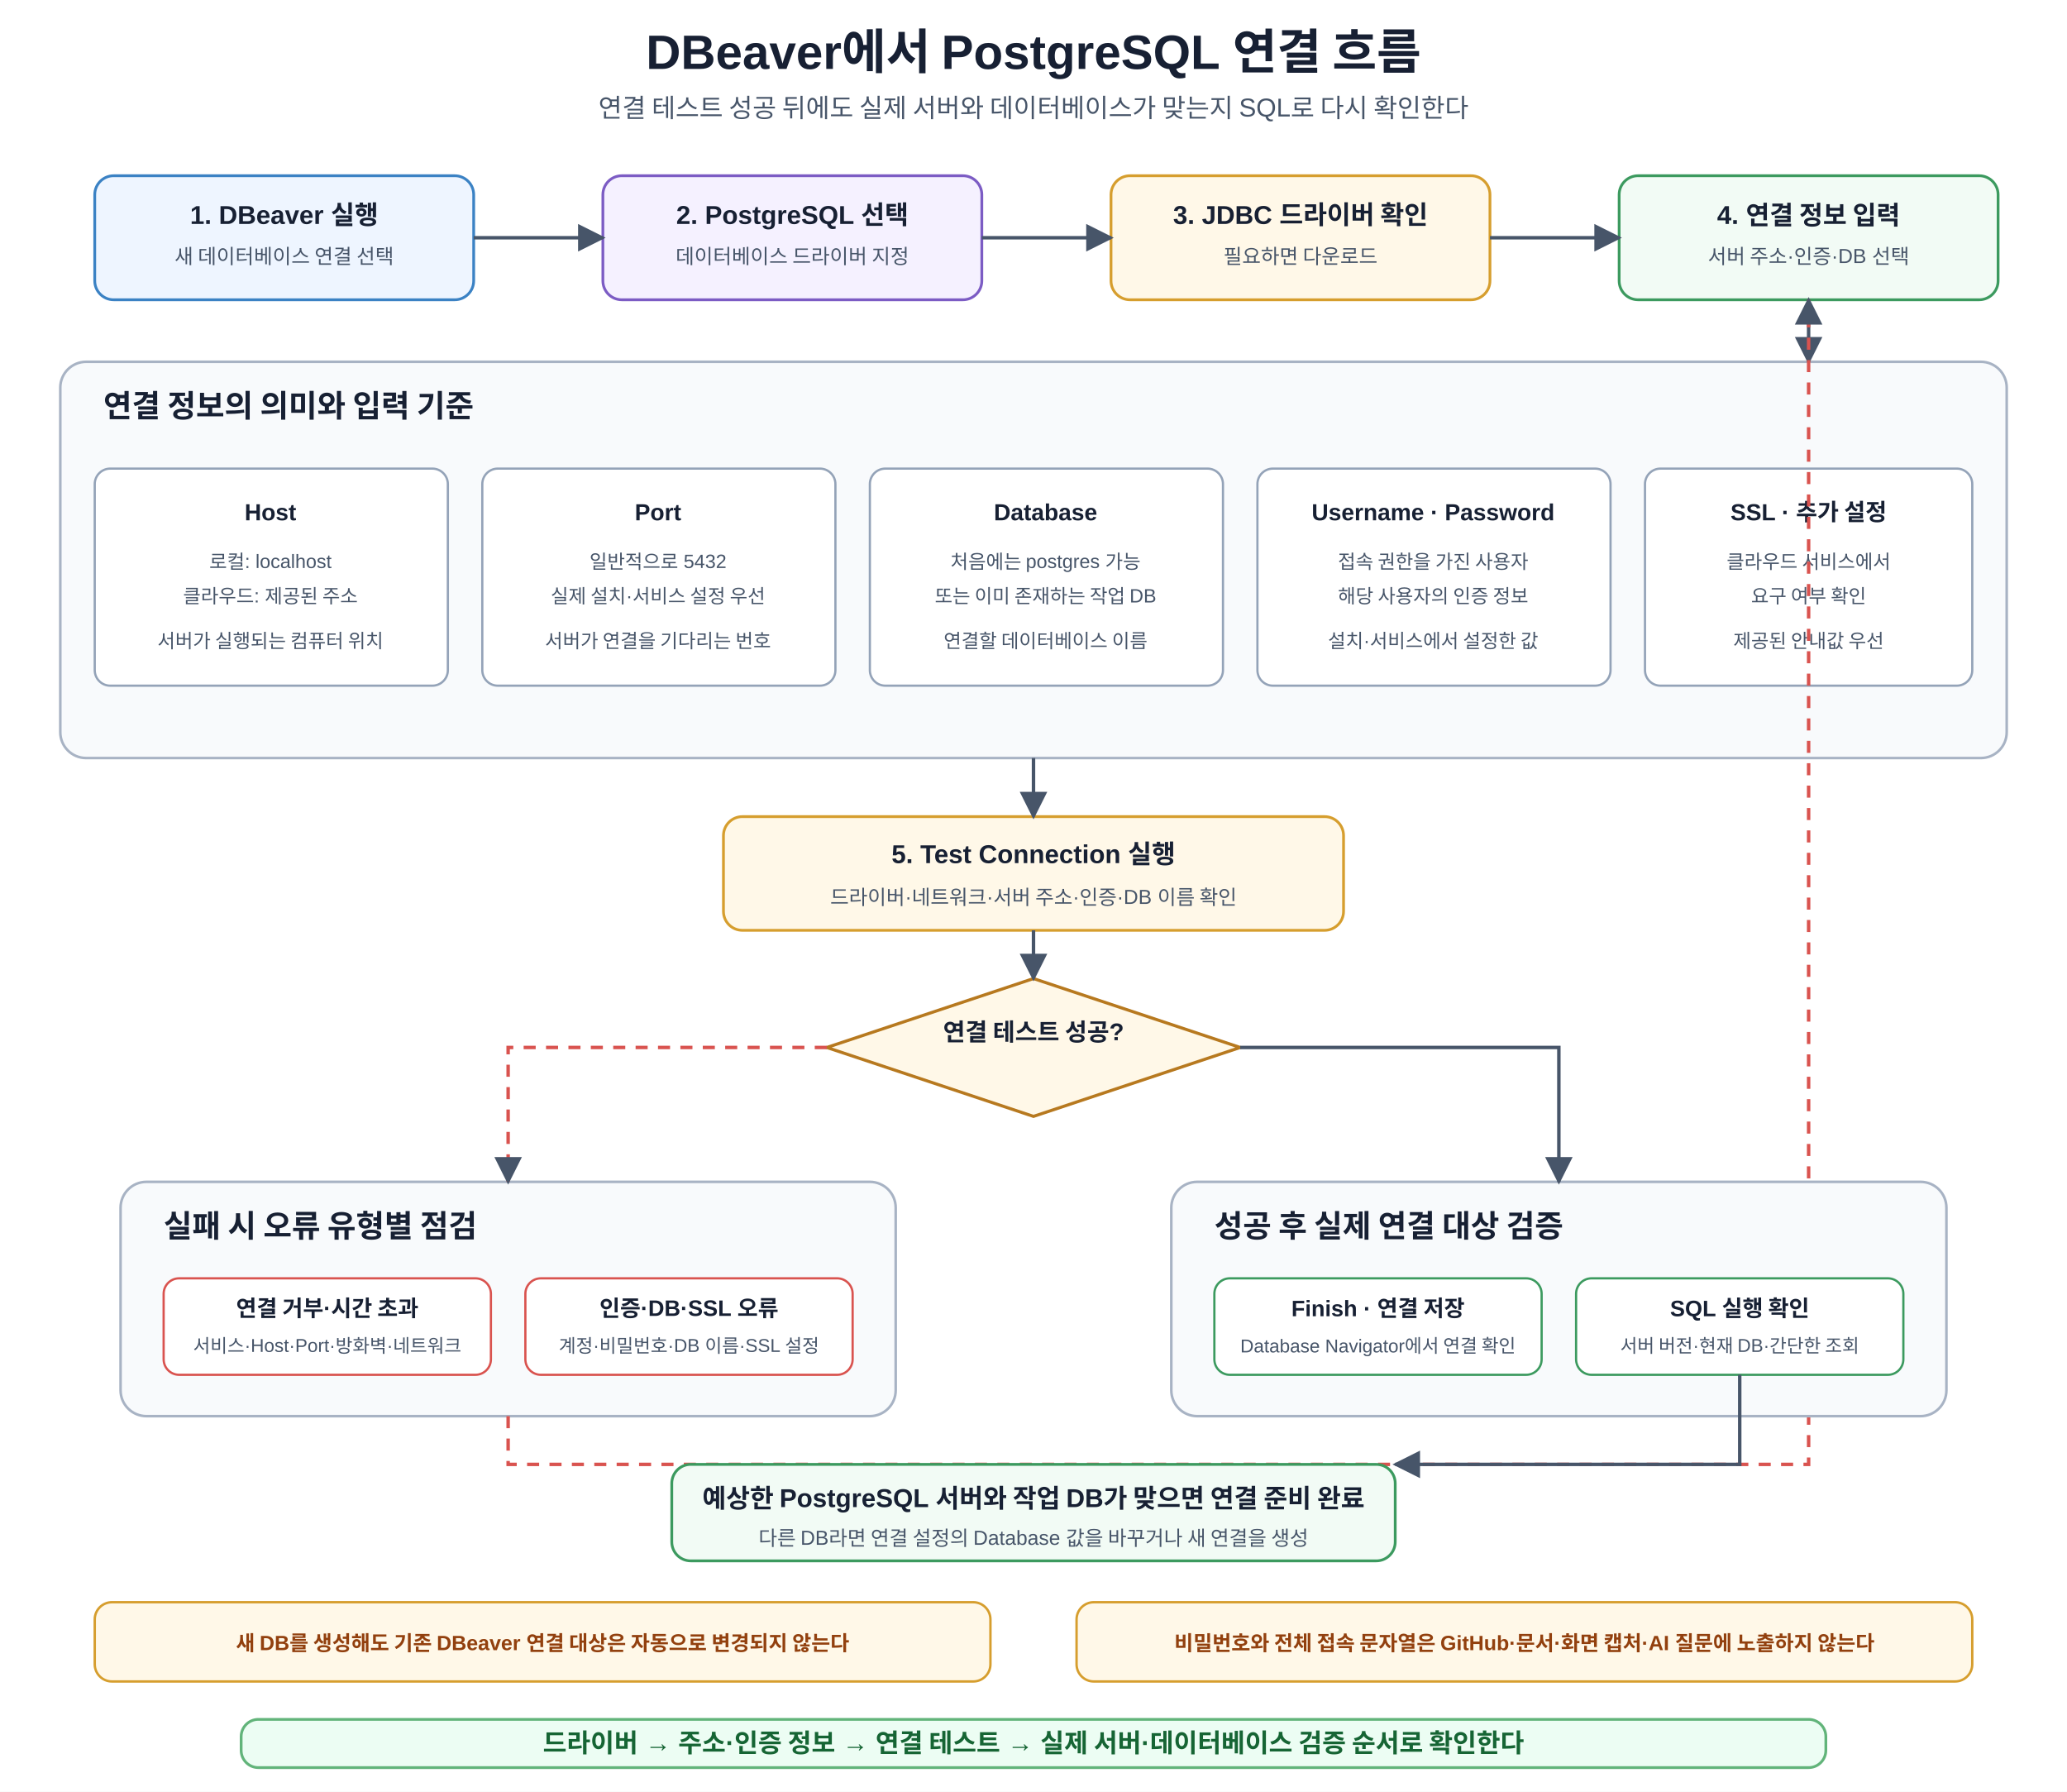
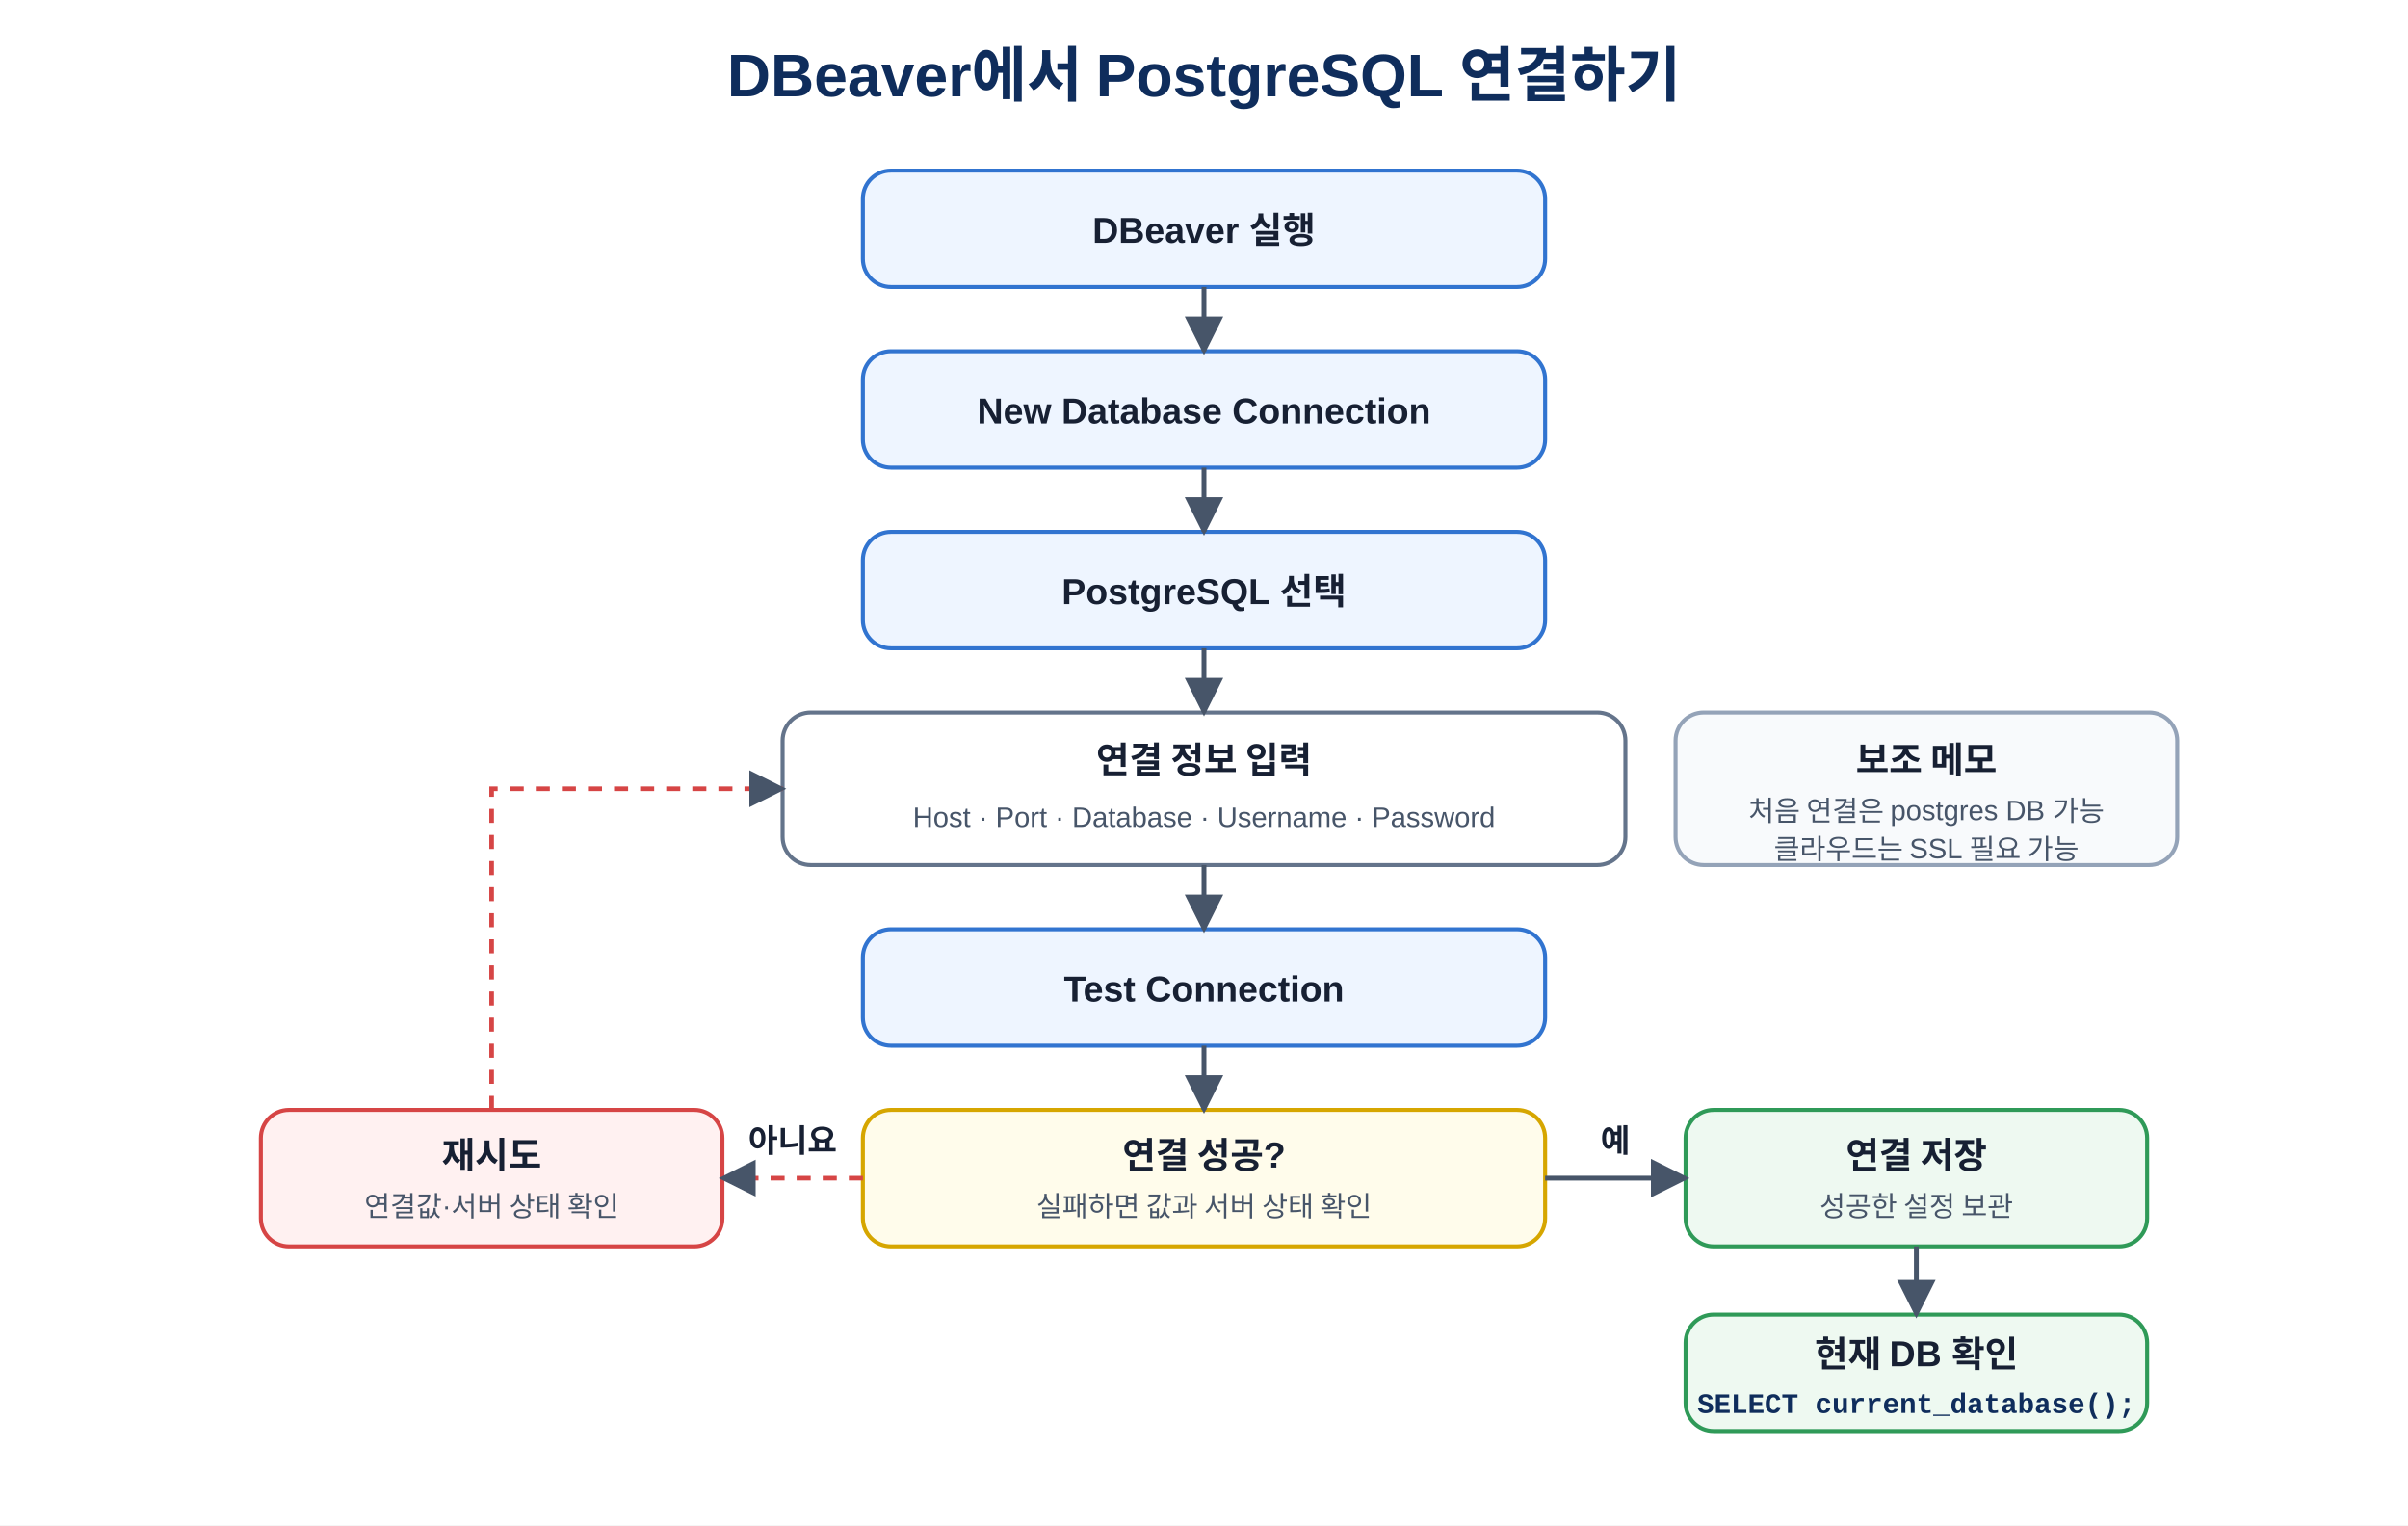
- <svg xmlns="http://www.w3.org/2000/svg" width="1200" height="1040" viewBox="0 0 1200 1040" role="img" aria-labelledby="title desc">
+ <svg xmlns="http://www.w3.org/2000/svg" width="100%" viewBox="0 0 1200 760" role="img" aria-labelledby="title desc">
  <defs>
-     <marker id="a" viewBox="0 0 10 10" refX="9" refY="5" markerWidth="8" markerHeight="8" orient="auto">
-       <path d="M0 0L10 5L0 10z" fill="#475569" />
+     <marker id="arrow" viewBox="0 0 10 10" refX="9" refY="5" markerWidth="8" markerHeight="8" orient="auto">
+       <path d="M0 0L10 5L0 10Z" fill="#475569" />
    </marker>
-     <style>text{font-family:Malgun Gothic,Apple SD Gothic Neo,Noto Sans KR,Arial,sans-serif;fill:#172033}.t{font-size:28px;font-weight:700;text-anchor:middle}.s{font-size:15px;text-anchor:middle;fill:#475569}.step{fill:#fff;stroke:#64748b;stroke-width:1.6;rx:11}.blue{fill:#eef5ff;stroke:#3b82c4}.purple{fill:#f5f1ff;stroke:#7c5cc4}.orange{fill:#fff8e8;stroke:#d69e2e}.green{fill:#f2fbf5;stroke:#3c9a5f}.red{fill:#fff5f5;stroke:#d9534f}.h{font-size:15px;font-weight:700;text-anchor:middle}.m{font-size:11.8px;text-anchor:middle;fill:#475569}.panel{fill:#f8fafc;stroke:#a8b3c4;stroke-width:1.5;rx:15}.pt{font-size:18px;font-weight:700}.field{fill:#fff;stroke:#94a3b8;stroke-width:1.3;rx:9}.fh{font-size:13.5px;font-weight:700;text-anchor:middle}.fm{font-size:11.2px;text-anchor:middle;fill:#475569}.arr{stroke:#475569;stroke-width:2;fill:none;marker-end:url(#a)}.back{stroke:#d9534f;stroke-width:2;fill:none;stroke-dasharray:7 6;marker-end:url(#a)}.decision{fill:#fff8e8;stroke:#b7791f;stroke-width:1.8}.dt{font-size:14px;font-weight:700;text-anchor:middle}.error{fill:#fff;stroke-width:1.3;rx:9}.eh{font-size:13px;font-weight:700;text-anchor:middle}.em{font-size:10.8px;text-anchor:middle;fill:#475569}.note{fill:#fff8e8;stroke:#d69e2e;stroke-width:1.4;rx:10}.nt{font-size:12px;font-weight:700;text-anchor:middle;fill:#92400e}.core{fill:#ecfdf3;stroke:#62b47a;stroke-width:1.6;rx:10}.cv{font-size:15px;font-weight:700;text-anchor:middle;fill:#166534}</style>
+     <style>
+       text{font-family:"Malgun Gothic","Apple SD Gothic Neo","Noto Sans KR",Arial,sans-serif;fill:#172033}
+       .title{font-size:30px;font-weight:700;text-anchor:middle;fill:#0f2d5c}
+       .box{fill:#eef5ff;stroke:#3174d0;stroke-width:2}
+       .input{fill:#fff;stroke:#64748b;stroke-width:2}
+       .decision{fill:#fffceb;stroke:#d6a600;stroke-width:2}
+       .retry{fill:#fff1f1;stroke:#d64545;stroke-width:2}
+       .ok{fill:#eef9f1;stroke:#2f9a58;stroke-width:2}
+       .memo{fill:#f8fafc;stroke:#94a3b8;stroke-width:2}
+       .name{font-size:18px;font-weight:700;text-anchor:middle}
+       .sub{font-size:14px;text-anchor:middle;fill:#475569}
+       .mono{font-size:14px;font-weight:700;text-anchor:middle;font-family:Consolas,D2Coding,"Courier New",monospace;fill:#0f2d5c}
+       .line{stroke:#475569;stroke-width:2.4;fill:none;marker-end:url(#arrow)}
+       .loop{stroke:#d64545;stroke-width:2.3;fill:none;stroke-dasharray:7 6;marker-end:url(#arrow)}
+       .label{font-size:16px;font-weight:700;text-anchor:middle}
+     </style>
  </defs>
-   <rect width="1200" height="1040" fill="#fff" />
-   <text x="600" y="40" class="t">DBeaver에서 PostgreSQL 연결 흐름</text>
-   <text x="600" y="68" class="s">연결 테스트 성공 뒤에도 실제 서버와 데이터베이스가 맞는지 SQL로 다시 확인한다</text>
-   <rect x="55" y="102" width="220" height="72" class="step blue" />
-   <text x="165" y="130" class="h">1. DBeaver 실행</text>
-   <text x="165" y="153" class="m">새 데이터베이스 연결 선택</text>
-   <rect x="350" y="102" width="220" height="72" class="step purple" />
-   <text x="460" y="130" class="h">2. PostgreSQL 선택</text>
-   <text x="460" y="153" class="m">데이터베이스 드라이버 지정</text>
-   <rect x="645" y="102" width="220" height="72" class="step orange" />
-   <text x="755" y="130" class="h">3. JDBC 드라이버 확인</text>
-   <text x="755" y="153" class="m">필요하면 다운로드</text>
-   <rect x="940" y="102" width="220" height="72" class="step green" />
-   <text x="1050" y="130" class="h">4. 연결 정보 입력</text>
-   <text x="1050" y="153" class="m">서버 주소·인증·DB 선택</text>
-   <path d="M275 138H350" class="arr" />
-   <path d="M570 138H645" class="arr" />
-   <path d="M865 138H940" class="arr" />
-   <rect x="35" y="210" width="1130" height="230" class="panel" />
-   <text x="60" y="242" class="pt">연결 정보의 의미와 입력 기준</text>
-   <rect x="55" y="272" width="205" height="126" class="field" />
-   <text x="157" y="302" class="fh">Host</text>
-   <text x="157" y="330" class="fm">로컬: localhost</text>
-   <text x="157" y="350" class="fm">클라우드: 제공된 주소</text>
-   <text x="157" y="376" class="fm">서버가 실행되는 컴퓨터 위치</text>
-   <rect x="280" y="272" width="205" height="126" class="field" />
-   <text x="382" y="302" class="fh">Port</text>
-   <text x="382" y="330" class="fm">일반적으로 5432</text>
-   <text x="382" y="350" class="fm">실제 설치·서비스 설정 우선</text>
-   <text x="382" y="376" class="fm">서버가 연결을 기다리는 번호</text>
-   <rect x="505" y="272" width="205" height="126" class="field" />
-   <text x="607" y="302" class="fh">Database</text>
-   <text x="607" y="330" class="fm">처음에는 postgres 가능</text>
-   <text x="607" y="350" class="fm">또는 이미 존재하는 작업 DB</text>
-   <text x="607" y="376" class="fm">연결할 데이터베이스 이름</text>
-   <rect x="730" y="272" width="205" height="126" class="field" />
-   <text x="832" y="302" class="fh">Username · Password</text>
-   <text x="832" y="330" class="fm">접속 권한을 가진 사용자</text>
-   <text x="832" y="350" class="fm">해당 사용자의 인증 정보</text>
-   <text x="832" y="376" class="fm">설치·서비스에서 설정한 값</text>
-   <rect x="955" y="272" width="190" height="126" class="field" />
-   <text x="1050" y="302" class="fh">SSL · 추가 설정</text>
-   <text x="1050" y="330" class="fm">클라우드 서비스에서</text>
-   <text x="1050" y="350" class="fm">요구 여부 확인</text>
-   <text x="1050" y="376" class="fm">제공된 안내값 우선</text>
-   <path d="M1050 174V210" class="arr" />
-   <rect x="420" y="474" width="360" height="66" class="step orange" />
-   <text x="600" y="501" class="h">5. Test Connection 실행</text>
-   <text x="600" y="525" class="m">드라이버·네트워크·서버 주소·인증·DB 이름 확인</text>
-   <path d="M600 440V474" class="arr" />
-   <polygon points="600,568 720,608 600,648 480,608" class="decision" />
-   <text x="600" y="604" class="dt">연결 테스트 성공?</text>
-   <path d="M600 540V568" class="arr" />
-   <rect x="70" y="686" width="450" height="136" class="panel" />
-   <text x="95" y="718" class="pt">실패 시 오류 유형별 점검</text>
-   <rect x="95" y="742" width="190" height="56" class="error red" />
-   <text x="190" y="764" class="eh">연결 거부·시간 초과</text>
-   <text x="190" y="785" class="em">서비스·Host·Port·방화벽·네트워크</text>
-   <rect x="305" y="742" width="190" height="56" class="error red" />
-   <text x="400" y="764" class="eh">인증·DB·SSL 오류</text>
-   <text x="400" y="785" class="em">계정·비밀번호·DB 이름·SSL 설정</text>
-   <path d="M480 608H295V686" class="back" />
-   <path d="M295 822V850H1050V174" class="back" />
-   <rect x="680" y="686" width="450" height="136" class="panel" />
-   <text x="705" y="718" class="pt">성공 후 실제 연결 대상 검증</text>
-   <rect x="705" y="742" width="190" height="56" class="error green" />
-   <text x="800" y="764" class="eh">Finish · 연결 저장</text>
-   <text x="800" y="785" class="em">Database Navigator에서 연결 확인</text>
-   <rect x="915" y="742" width="190" height="56" class="error green" />
-   <text x="1010" y="764" class="eh">SQL 실행 확인</text>
-   <text x="1010" y="785" class="em">서버 버전·현재 DB·간단한 조회</text>
-   <path d="M720 608H905V686" class="arr" />
-   <rect x="390" y="850" width="420" height="56" class="step green" />
-   <text x="600" y="875" class="h">예상한 PostgreSQL 서버와 작업 DB가 맞으면 연결 준비 완료</text>
-   <text x="600" y="897" class="m">다른 DB라면 연결 설정의 Database 값을 바꾸거나 새 연결을 생성</text>
-   <path d="M1010 798V850H810" class="arr" />
-   <rect x="55" y="930" width="520" height="46" class="note" />
-   <text x="315" y="958" class="nt">새 DB를 생성해도 기존 DBeaver 연결 대상은 자동으로 변경되지 않는다</text>
-   <rect x="625" y="930" width="520" height="46" class="note" />
-   <text x="885" y="958" class="nt">비밀번호와 전체 접속 문자열은 GitHub·문서·화면 캡처·AI 질문에 노출하지 않는다</text>
-   <rect x="140" y="998" width="920" height="28" class="core" />
-   <text x="600" y="1017" class="cv">드라이버 → 주소·인증 정보 → 연결 테스트 → 실제 서버·데이터베이스 검증 순서로 확인한다</text>
+   <rect width="1200" height="760" fill="#fff" />
+   <text x="600" y="48" class="title">DBeaver에서 PostgreSQL 연결하기</text>
+   <rect x="430" y="85" width="340" height="58" rx="14" class="box" />
+   <text x="600" y="121" class="name">DBeaver 실행</text>
+   <rect x="430" y="175" width="340" height="58" rx="14" class="box" />
+   <text x="600" y="211" class="name">New Database Connection</text>
+   <rect x="430" y="265" width="340" height="58" rx="14" class="box" />
+   <text x="600" y="301" class="name">PostgreSQL 선택</text>
+   <rect x="390" y="355" width="420" height="76" rx="14" class="input" />
+   <text x="600" y="385" class="name">연결 정보 입력</text>
+   <text x="600" y="412" class="sub">Host · Port · Database · Username · Password</text>
+   <rect x="430" y="463" width="340" height="58" rx="14" class="box" />
+   <text x="600" y="499" class="name">Test Connection</text>
+   <rect x="430" y="553" width="340" height="68" rx="14" class="decision" />
+   <text x="600" y="582" class="name">연결 성공?</text>
+   <text x="600" y="606" class="sub">실패하면 값과 서버 상태 확인</text>
+   <rect x="130" y="553" width="230" height="68" rx="14" class="retry" />
+   <text x="245" y="582" class="name">재시도</text>
+   <text x="245" y="606" class="sub">연결값·서버 상태 확인</text>
+   <rect x="840" y="553" width="230" height="68" rx="14" class="ok" />
+   <text x="955" y="582" class="name">연결 저장</text>
+   <text x="955" y="606" class="sub">성공한 설정 보관</text>
+   <rect x="840" y="655" width="230" height="58" rx="14" class="ok" />
+   <text x="955" y="681" class="name">현재 DB 확인</text>
+   <text x="955" y="704" class="mono">SELECT current_database();</text>
+   <rect x="835" y="355" width="250" height="76" rx="14" class="memo" />
+   <text x="960" y="385" class="name">보조 메모</text>
+   <text x="960" y="409" class="sub">처음 연결은 postgres DB 가능</text>
+   <text x="960" y="428" class="sub">클라우드는 SSL 필요 가능</text>
+   <path d="M600 143V175" class="line" />
+   <path d="M600 233V265" class="line" />
+   <path d="M600 323V355" class="line" />
+   <path d="M600 431V463" class="line" />
+   <path d="M600 521V553" class="line" />
+   <path d="M430 587H360" class="loop" />
+   <text x="395" y="574" class="label" fill="#b42323">아니요</text>
+   <path d="M245 553V393H390" class="loop" />
+   <path d="M770 587H840" class="line" />
+   <text x="805" y="574" class="label" fill="#166534">예</text>
+   <path d="M955 621V655" class="line" />
</svg>
